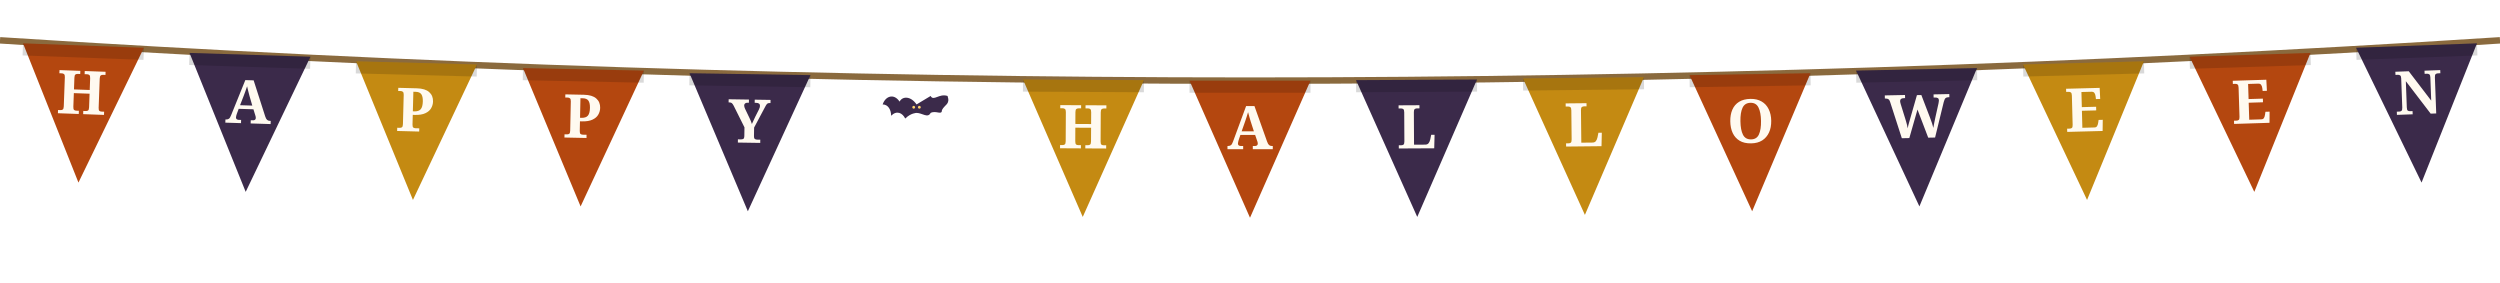
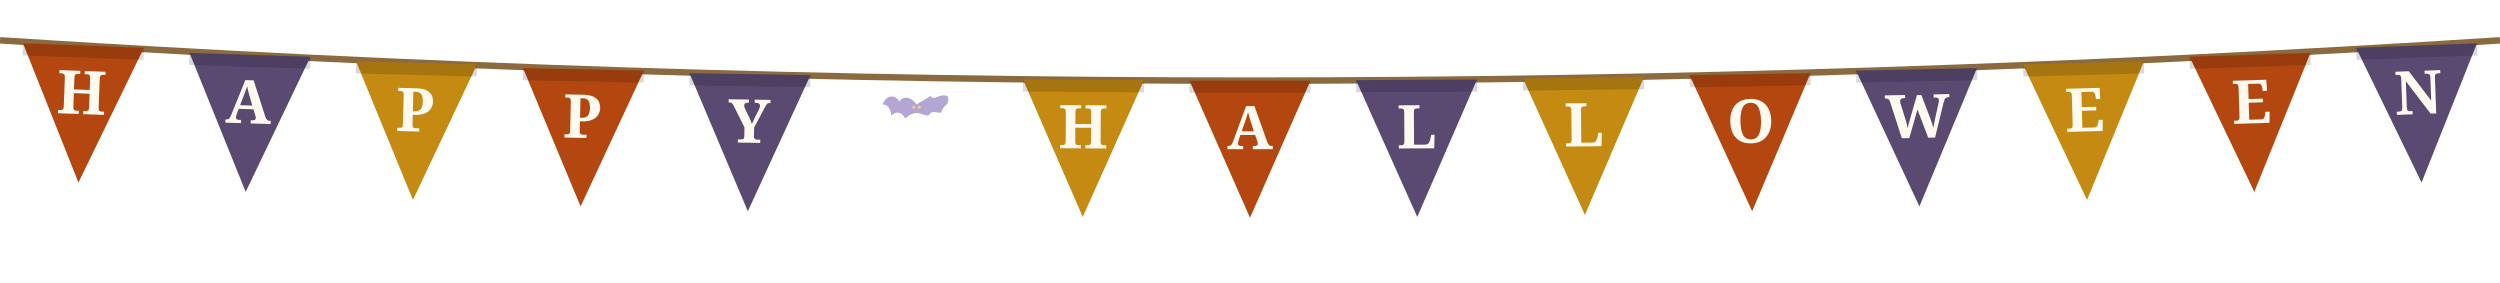
<svg xmlns="http://www.w3.org/2000/svg" width="620" height="70" viewBox="0 0 620 70">
  <path d="M0 10Q310.0 30 620 10" fill="none" stroke="#8a6a3e" stroke-width="1.6" />
  <g transform="translate(20.7 11.3) rotate(2.1)">
    <path d="M-15 0H15L0 34Z" fill="#b4470f" />
    <path d="M-15 0H15V3H-15Z" fill="#000" opacity=".15" />
    <text x="0" y="17" text-anchor="middle" font-family="Georgia,serif" font-weight="700" font-size="15" fill="#fffaf0">H</text>
  </g>
  <g transform="translate(62 13.6) rotate(1.8)">
-     <path d="M-15 0H15L0 34Z" fill="#3b2a4a" />
+     <path d="M-15 0H15L0 34Z" fill="#5a4a72" />
    <path d="M-15 0H15V3H-15Z" fill="#000" opacity=".15" />
    <text x="0" y="17" text-anchor="middle" font-family="Georgia,serif" font-weight="700" font-size="15" fill="#fffaf0">A</text>
  </g>
  <g transform="translate(103.3 15.6) rotate(1.5)">
    <path d="M-15 0H15L0 34Z" fill="#c48a12" />
    <path d="M-15 0H15V3H-15Z" fill="#000" opacity=".15" />
    <text x="0" y="17" text-anchor="middle" font-family="Georgia,serif" font-weight="700" font-size="15" fill="#fffaf0">P</text>
  </g>
  <g transform="translate(144.7 17.2) rotate(1.2)">
    <path d="M-15 0H15L0 34Z" fill="#b4470f" />
    <path d="M-15 0H15V3H-15Z" fill="#000" opacity=".15" />
    <text x="0" y="17" text-anchor="middle" font-family="Georgia,serif" font-weight="700" font-size="15" fill="#fffaf0">P</text>
  </g>
  <g transform="translate(186 18.4) rotate(0.9)">
-     <path d="M-15 0H15L0 34Z" fill="#3b2a4a" />
+     <path d="M-15 0H15L0 34Z" fill="#5a4a72" />
    <path d="M-15 0H15V3H-15Z" fill="#000" opacity=".15" />
    <text x="0" y="17" text-anchor="middle" font-family="Georgia,serif" font-weight="700" font-size="15" fill="#fffaf0">Y</text>
  </g>
  <g transform="translate(227.3 27.3) rotate(0) scale(0.7)">
-     <path d="M0-2C-2-5-5-5-6-3-8-6-11-5-12-2-10-2-9 0-9 2-7 0-5 1-4 3-2 1 0 1 0 1 2 1 4 3 5 1 7 0 9 2 9 0 10-2 12-2 11-5 8-6 6-3 5-5 2-5 0-2Z" fill="#3b2a4a" />
+     <path d="M0-2C-2-5-5-5-6-3-8-6-11-5-12-2-10-2-9 0-9 2-7 0-5 1-4 3-2 1 0 1 0 1 2 1 4 3 5 1 7 0 9 2 9 0 10-2 12-2 11-5 8-6 6-3 5-5 2-5 0-2Z" fill="#b3a6d4" />
    <circle cx="-1" cy="-1" r=".5" fill="#ffd36b" />
    <circle cx="1" cy="-1" r=".5" fill="#ffd36b" />
  </g>
  <g transform="translate(268.7 19.8) rotate(0.3)">
    <path d="M-15 0H15L0 34Z" fill="#c48a12" />
    <path d="M-15 0H15V3H-15Z" fill="#000" opacity=".15" />
    <text x="0" y="17" text-anchor="middle" font-family="Georgia,serif" font-weight="700" font-size="15" fill="#fffaf0">H</text>
  </g>
  <g transform="translate(310 20) rotate(0)">
    <path d="M-15 0H15L0 34Z" fill="#b4470f" />
    <path d="M-15 0H15V3H-15Z" fill="#000" opacity=".15" />
    <text x="0" y="17" text-anchor="middle" font-family="Georgia,serif" font-weight="700" font-size="15" fill="#fffaf0">A</text>
  </g>
  <g transform="translate(351.3 19.8) rotate(-0.3)">
-     <path d="M-15 0H15L0 34Z" fill="#3b2a4a" />
+     <path d="M-15 0H15L0 34Z" fill="#5a4a72" />
    <path d="M-15 0H15V3H-15Z" fill="#000" opacity=".15" />
    <text x="0" y="17" text-anchor="middle" font-family="Georgia,serif" font-weight="700" font-size="15" fill="#fffaf0">L</text>
  </g>
  <g transform="translate(392.7 19.3) rotate(-0.6)">
    <path d="M-15 0H15L0 34Z" fill="#c48a12" />
    <path d="M-15 0H15V3H-15Z" fill="#000" opacity=".15" />
    <text x="0" y="17" text-anchor="middle" font-family="Georgia,serif" font-weight="700" font-size="15" fill="#fffaf0">L</text>
  </g>
  <g transform="translate(434 18.4) rotate(-0.9)">
    <path d="M-15 0H15L0 34Z" fill="#b4470f" />
    <path d="M-15 0H15V3H-15Z" fill="#000" opacity=".15" />
    <text x="0" y="17" text-anchor="middle" font-family="Georgia,serif" font-weight="700" font-size="15" fill="#fffaf0">O</text>
  </g>
  <g transform="translate(475.3 17.2) rotate(-1.2)">
-     <path d="M-15 0H15L0 34Z" fill="#3b2a4a" />
+     <path d="M-15 0H15L0 34Z" fill="#5a4a72" />
    <path d="M-15 0H15V3H-15Z" fill="#000" opacity=".15" />
    <text x="0" y="17" text-anchor="middle" font-family="Georgia,serif" font-weight="700" font-size="15" fill="#fffaf0">W</text>
  </g>
  <g transform="translate(516.7 15.6) rotate(-1.5)">
    <path d="M-15 0H15L0 34Z" fill="#c48a12" />
    <path d="M-15 0H15V3H-15Z" fill="#000" opacity=".15" />
    <text x="0" y="17" text-anchor="middle" font-family="Georgia,serif" font-weight="700" font-size="15" fill="#fffaf0">E</text>
  </g>
  <g transform="translate(558 13.6) rotate(-1.8)">
    <path d="M-15 0H15L0 34Z" fill="#b4470f" />
    <path d="M-15 0H15V3H-15Z" fill="#000" opacity=".15" />
    <text x="0" y="17" text-anchor="middle" font-family="Georgia,serif" font-weight="700" font-size="15" fill="#fffaf0">E</text>
  </g>
  <g transform="translate(599.3 11.3) rotate(-2.1)">
-     <path d="M-15 0H15L0 34Z" fill="#3b2a4a" />
+     <path d="M-15 0H15L0 34Z" fill="#5a4a72" />
    <path d="M-15 0H15V3H-15Z" fill="#000" opacity=".15" />
    <text x="0" y="17" text-anchor="middle" font-family="Georgia,serif" font-weight="700" font-size="15" fill="#fffaf0">N</text>
  </g>
</svg>
